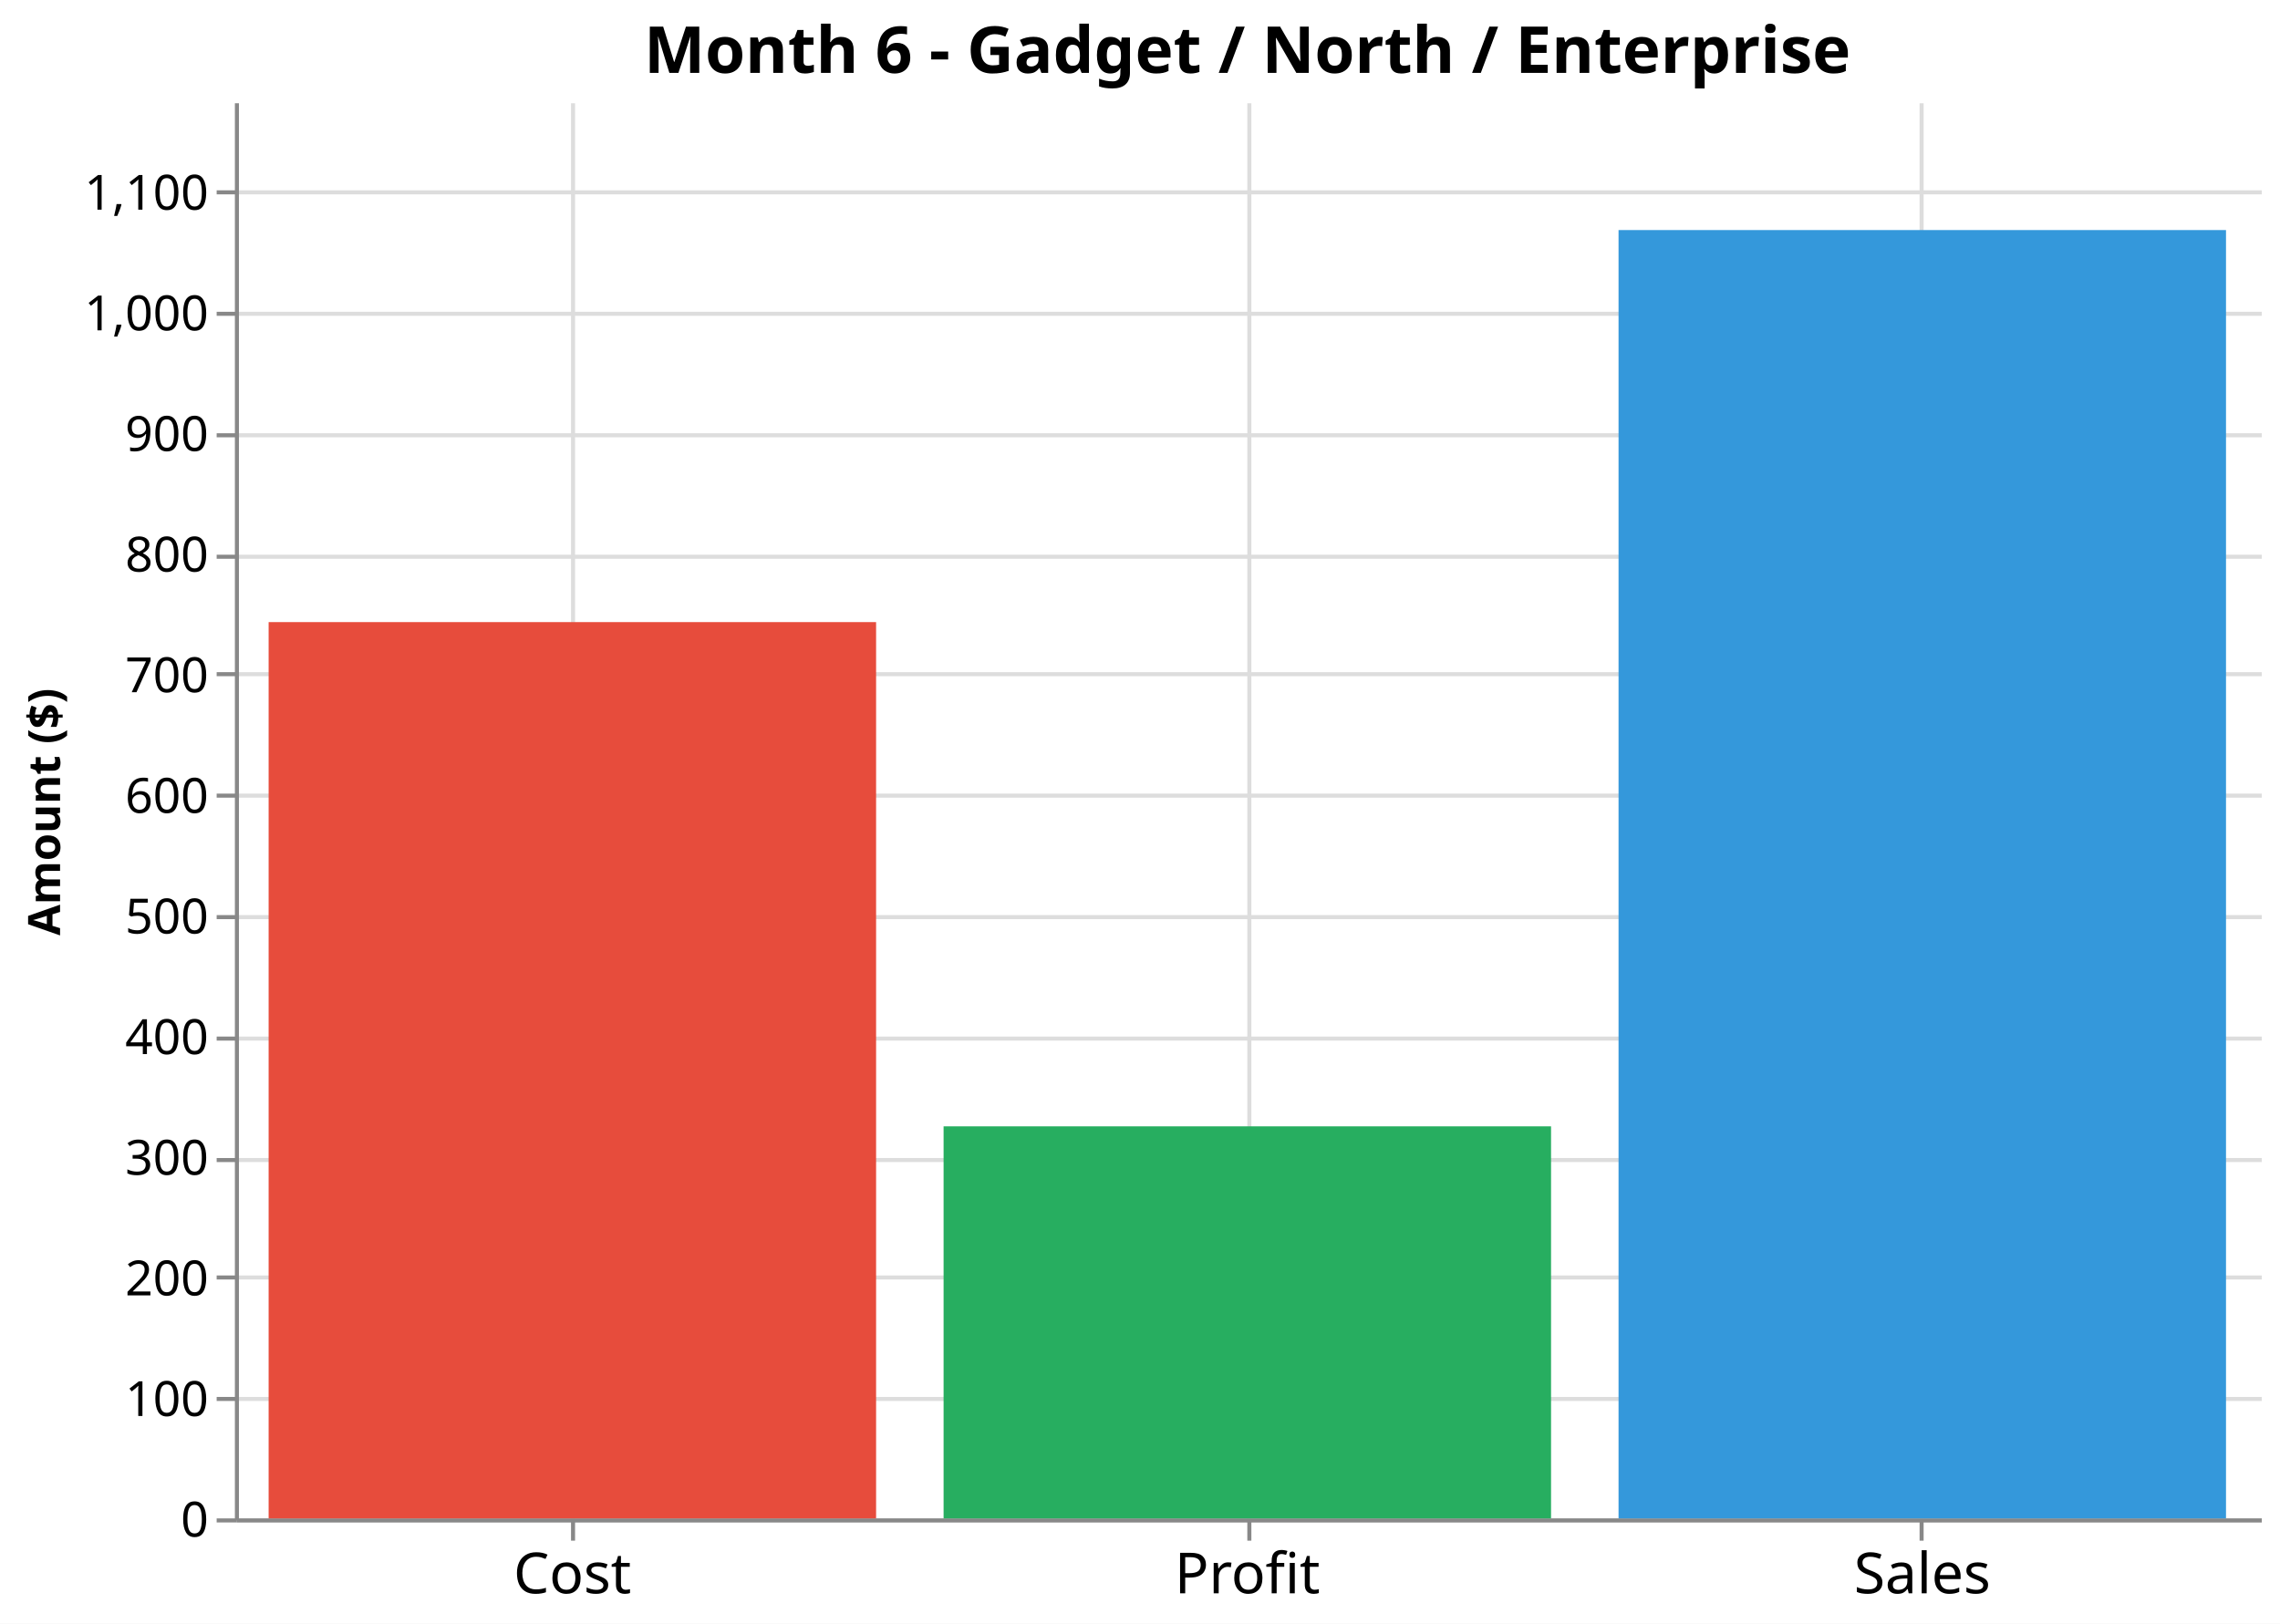
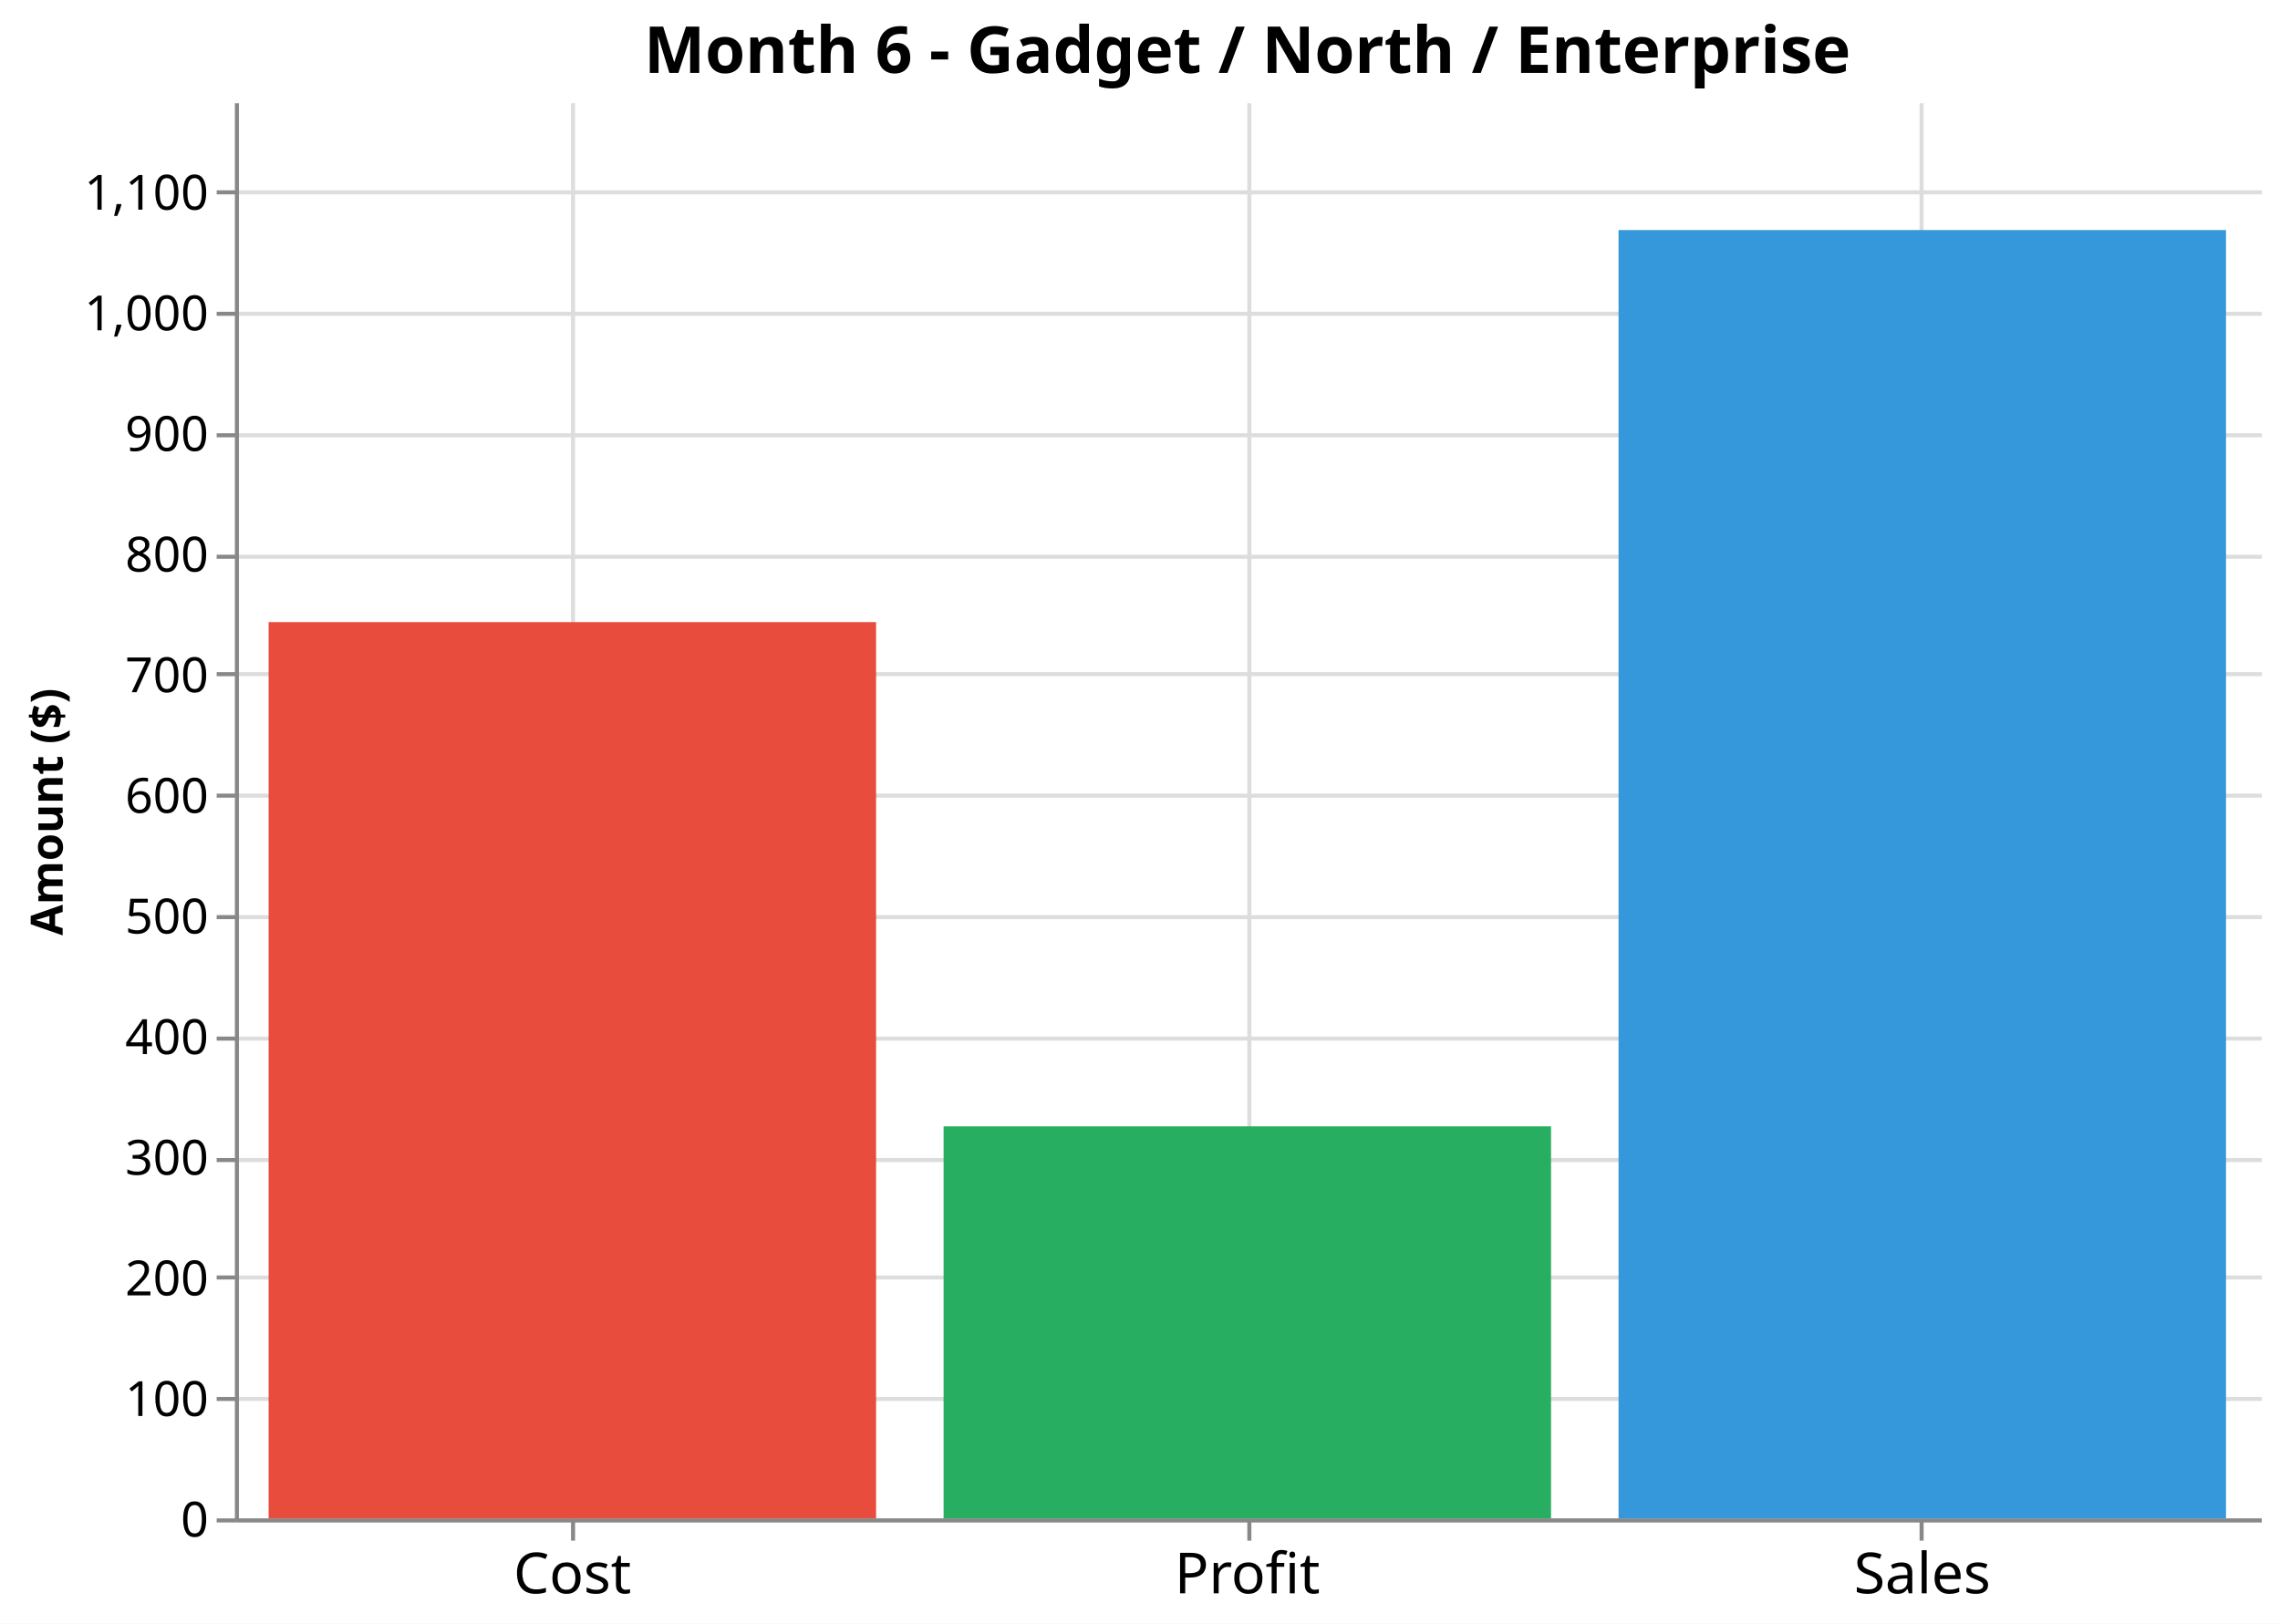
<svg xmlns="http://www.w3.org/2000/svg" version="1.1" class="marks" width="563" height="401" viewBox="0 0 563 401">
  <rect width="563" height="401" fill="white" />
  <g fill="none" stroke-miterlimit="10" transform="translate(58,25)">
    <g class="mark-group role-frame root" role="graphics-object" aria-roledescription="group mark container">
      <g transform="translate(0,0)">
        <path class="background" aria-hidden="true" d="M0,0h500v350h-500Z" />
        <g>
          <g class="mark-group role-axis" aria-hidden="true">
            <g transform="translate(0.5,350.5)">
              <path class="background" aria-hidden="true" d="M0,0h0v0h0Z" pointer-events="none" />
              <g>
                <g class="mark-rule role-axis-grid" pointer-events="none">
                  <line transform="translate(83,-350)" x2="0" y2="350" stroke="#ddd" stroke-width="1" opacity="1" />
                  <line transform="translate(250,-350)" x2="0" y2="350" stroke="#ddd" stroke-width="1" opacity="1" />
                  <line transform="translate(416,-350)" x2="0" y2="350" stroke="#ddd" stroke-width="1" opacity="1" />
                </g>
              </g>
              <path class="foreground" aria-hidden="true" d="" pointer-events="none" display="none" />
            </g>
          </g>
          <g class="mark-group role-axis" aria-hidden="true">
            <g transform="translate(0.5,0.5)">
              <path class="background" aria-hidden="true" d="M0,0h0v0h0Z" pointer-events="none" />
              <g>
                <g class="mark-rule role-axis-grid" pointer-events="none">
                  <line transform="translate(0,350)" x2="500" y2="0" stroke="#ddd" stroke-width="1" opacity="1" />
                  <line transform="translate(0,320)" x2="500" y2="0" stroke="#ddd" stroke-width="1" opacity="1" />
                  <line transform="translate(0,290)" x2="500" y2="0" stroke="#ddd" stroke-width="1" opacity="1" />
                  <line transform="translate(0,261)" x2="500" y2="0" stroke="#ddd" stroke-width="1" opacity="1" />
                  <line transform="translate(0,231)" x2="500" y2="0" stroke="#ddd" stroke-width="1" opacity="1" />
                  <line transform="translate(0,201)" x2="500" y2="0" stroke="#ddd" stroke-width="1" opacity="1" />
                  <line transform="translate(0,171)" x2="500" y2="0" stroke="#ddd" stroke-width="1" opacity="1" />
                  <line transform="translate(0,141)" x2="500" y2="0" stroke="#ddd" stroke-width="1" opacity="1" />
                  <line transform="translate(0,112)" x2="500" y2="0" stroke="#ddd" stroke-width="1" opacity="1" />
                  <line transform="translate(0,82)" x2="500" y2="0" stroke="#ddd" stroke-width="1" opacity="1" />
                  <line transform="translate(0,52)" x2="500" y2="0" stroke="#ddd" stroke-width="1" opacity="1" />
                  <line transform="translate(0,22)" x2="500" y2="0" stroke="#ddd" stroke-width="1" opacity="1" />
                </g>
              </g>
              <path class="foreground" aria-hidden="true" d="" pointer-events="none" display="none" />
            </g>
          </g>
          <g class="mark-group role-axis" role="graphics-symbol" aria-roledescription="axis" aria-label="X-axis for a discrete scale with 3 values: Cost, Profit, Sales">
            <g transform="translate(0.5,350.5)">
              <path class="background" aria-hidden="true" d="M0,0h0v0h0Z" pointer-events="none" />
              <g>
                <g class="mark-rule role-axis-tick" pointer-events="none">
                  <line transform="translate(83,0)" x2="0" y2="5" stroke="#888" stroke-width="1" opacity="1" />
                  <line transform="translate(250,0)" x2="0" y2="5" stroke="#888" stroke-width="1" opacity="1" />
                  <line transform="translate(416,0)" x2="0" y2="5" stroke="#888" stroke-width="1" opacity="1" />
                </g>
                <g class="mark-text role-axis-label" pointer-events="none">
                  <text text-anchor="middle" transform="translate(82.83333,18)" font-family="sans-serif" font-size="14px" fill="#000" opacity="1">Cost</text>
                  <text text-anchor="middle" transform="translate(249.5,18)" font-family="sans-serif" font-size="14px" fill="#000" opacity="1">Profit</text>
                  <text text-anchor="middle" transform="translate(416.1667,18)" font-family="sans-serif" font-size="14px" fill="#000" opacity="1">Sales</text>
                </g>
                <g class="mark-rule role-axis-domain" pointer-events="none">
                  <line transform="translate(0,0)" x2="500" y2="0" stroke="#888" stroke-width="1" opacity="1" />
                </g>
              </g>
              <path class="foreground" aria-hidden="true" d="" pointer-events="none" display="none" />
            </g>
          </g>
          <g class="mark-group role-axis" role="graphics-symbol" aria-roledescription="axis" aria-label="Y-axis titled 'Amount ($)' for a linear scale with values from 0 to 1,175">
            <g transform="translate(0.5,0.5)">
              <path class="background" aria-hidden="true" d="M0,0h0v0h0Z" pointer-events="none" />
              <g>
                <g class="mark-rule role-axis-tick" pointer-events="none">
                  <line transform="translate(0,350)" x2="-5" y2="0" stroke="#888" stroke-width="1" opacity="1" />
                  <line transform="translate(0,320)" x2="-5" y2="0" stroke="#888" stroke-width="1" opacity="1" />
                  <line transform="translate(0,290)" x2="-5" y2="0" stroke="#888" stroke-width="1" opacity="1" />
                  <line transform="translate(0,261)" x2="-5" y2="0" stroke="#888" stroke-width="1" opacity="1" />
                  <line transform="translate(0,231)" x2="-5" y2="0" stroke="#888" stroke-width="1" opacity="1" />
                  <line transform="translate(0,201)" x2="-5" y2="0" stroke="#888" stroke-width="1" opacity="1" />
                  <line transform="translate(0,171)" x2="-5" y2="0" stroke="#888" stroke-width="1" opacity="1" />
                  <line transform="translate(0,141)" x2="-5" y2="0" stroke="#888" stroke-width="1" opacity="1" />
                  <line transform="translate(0,112)" x2="-5" y2="0" stroke="#888" stroke-width="1" opacity="1" />
                  <line transform="translate(0,82)" x2="-5" y2="0" stroke="#888" stroke-width="1" opacity="1" />
                  <line transform="translate(0,52)" x2="-5" y2="0" stroke="#888" stroke-width="1" opacity="1" />
                  <line transform="translate(0,22)" x2="-5" y2="0" stroke="#888" stroke-width="1" opacity="1" />
                </g>
                <g class="mark-text role-axis-label" pointer-events="none">
                  <text text-anchor="end" transform="translate(-7,354)" font-family="sans-serif" font-size="12px" fill="#000" opacity="1">0</text>
                  <text text-anchor="end" transform="translate(-7,324.2077)" font-family="sans-serif" font-size="12px" fill="#000" opacity="1">100</text>
                  <text text-anchor="end" transform="translate(-7,294.4154)" font-family="sans-serif" font-size="12px" fill="#000" opacity="1">200</text>
                  <text text-anchor="end" transform="translate(-7,264.6231)" font-family="sans-serif" font-size="12px" fill="#000" opacity="1">300</text>
                  <text text-anchor="end" transform="translate(-7,234.8308)" font-family="sans-serif" font-size="12px" fill="#000" opacity="1">400</text>
                  <text text-anchor="end" transform="translate(-7,205.0385)" font-family="sans-serif" font-size="12px" fill="#000" opacity="1">500</text>
                  <text text-anchor="end" transform="translate(-7,175.2462)" font-family="sans-serif" font-size="12px" fill="#000" opacity="1">600</text>
                  <text text-anchor="end" transform="translate(-7,145.4539)" font-family="sans-serif" font-size="12px" fill="#000" opacity="1">700</text>
                  <text text-anchor="end" transform="translate(-7,115.6616)" font-family="sans-serif" font-size="12px" fill="#000" opacity="1">800</text>
                  <text text-anchor="end" transform="translate(-7,85.86925)" font-family="sans-serif" font-size="12px" fill="#000" opacity="1">900</text>
                  <text text-anchor="end" transform="translate(-7,56.07695)" font-family="sans-serif" font-size="12px" fill="#000" opacity="1">1,000</text>
                  <text text-anchor="end" transform="translate(-7,26.28464)" font-family="sans-serif" font-size="12px" fill="#000" opacity="1">1,100</text>
                </g>
                <g class="mark-rule role-axis-domain" pointer-events="none">
                  <line transform="translate(0,350)" x2="0" y2="-350" stroke="#888" stroke-width="1" opacity="1" />
                </g>
                <g class="mark-text role-axis-title" pointer-events="none">
-                   <text text-anchor="middle" transform="translate(-41.66895,175) rotate(-90) translate(0,-2)" font-family="sans-serif" font-size="11px" font-weight="bold" fill="#000" opacity="1">Amount ($)</text>
+                   <text text-anchor="middle" transform="translate(-41.0293,175) rotate(-90) translate(0,-2)" font-family="sans-serif" font-size="11px" font-weight="bold" fill="#000" opacity="1">Amount ($)</text>
                </g>
              </g>
              <path class="foreground" aria-hidden="true" d="" pointer-events="none" display="none" />
            </g>
          </g>
          <g class="mark-rect role-mark marks" role="graphics-object" aria-roledescription="rect mark container">
            <path aria-label="Metric: Cost; Amount: 743; Color: #e74c3c" role="graphics-symbol" aria-roledescription="bar" d="M8.333,128.643h150v221.357h-150Z" fill="#e74c3c" />
            <path aria-label="Metric: Profit; Amount: 325; Color: #27ae60" role="graphics-symbol" aria-roledescription="bar" d="M175,253.175h150v96.825h-150Z" fill="#27ae60" />
            <path aria-label="Metric: Sales; Amount: 1,068; Color: #3498db" role="graphics-symbol" aria-roledescription="bar" d="M341.667,31.818h150v318.182h-150Z" fill="#3498db" />
          </g>
          <g class="mark-group role-title">
            <g transform="translate(250,-20)">
              <path class="background" aria-hidden="true" d="M0,0h0v0h0Z" pointer-events="none" />
              <g>
                <g class="mark-text role-title-text" role="graphics-symbol" aria-roledescription="title" aria-label="Title text 'Month 6 - Gadget / North / Enterprise'" pointer-events="none">
                  <text text-anchor="middle" transform="translate(0,13)" font-family="sans-serif" font-size="16px" font-weight="bold" fill="#000" opacity="1">Month 6 - Gadget / North / Enterprise</text>
                </g>
              </g>
              <path class="foreground" aria-hidden="true" d="" pointer-events="none" display="none" />
            </g>
          </g>
        </g>
        <path class="foreground" aria-hidden="true" d="" display="none" />
      </g>
    </g>
  </g>
</svg>
